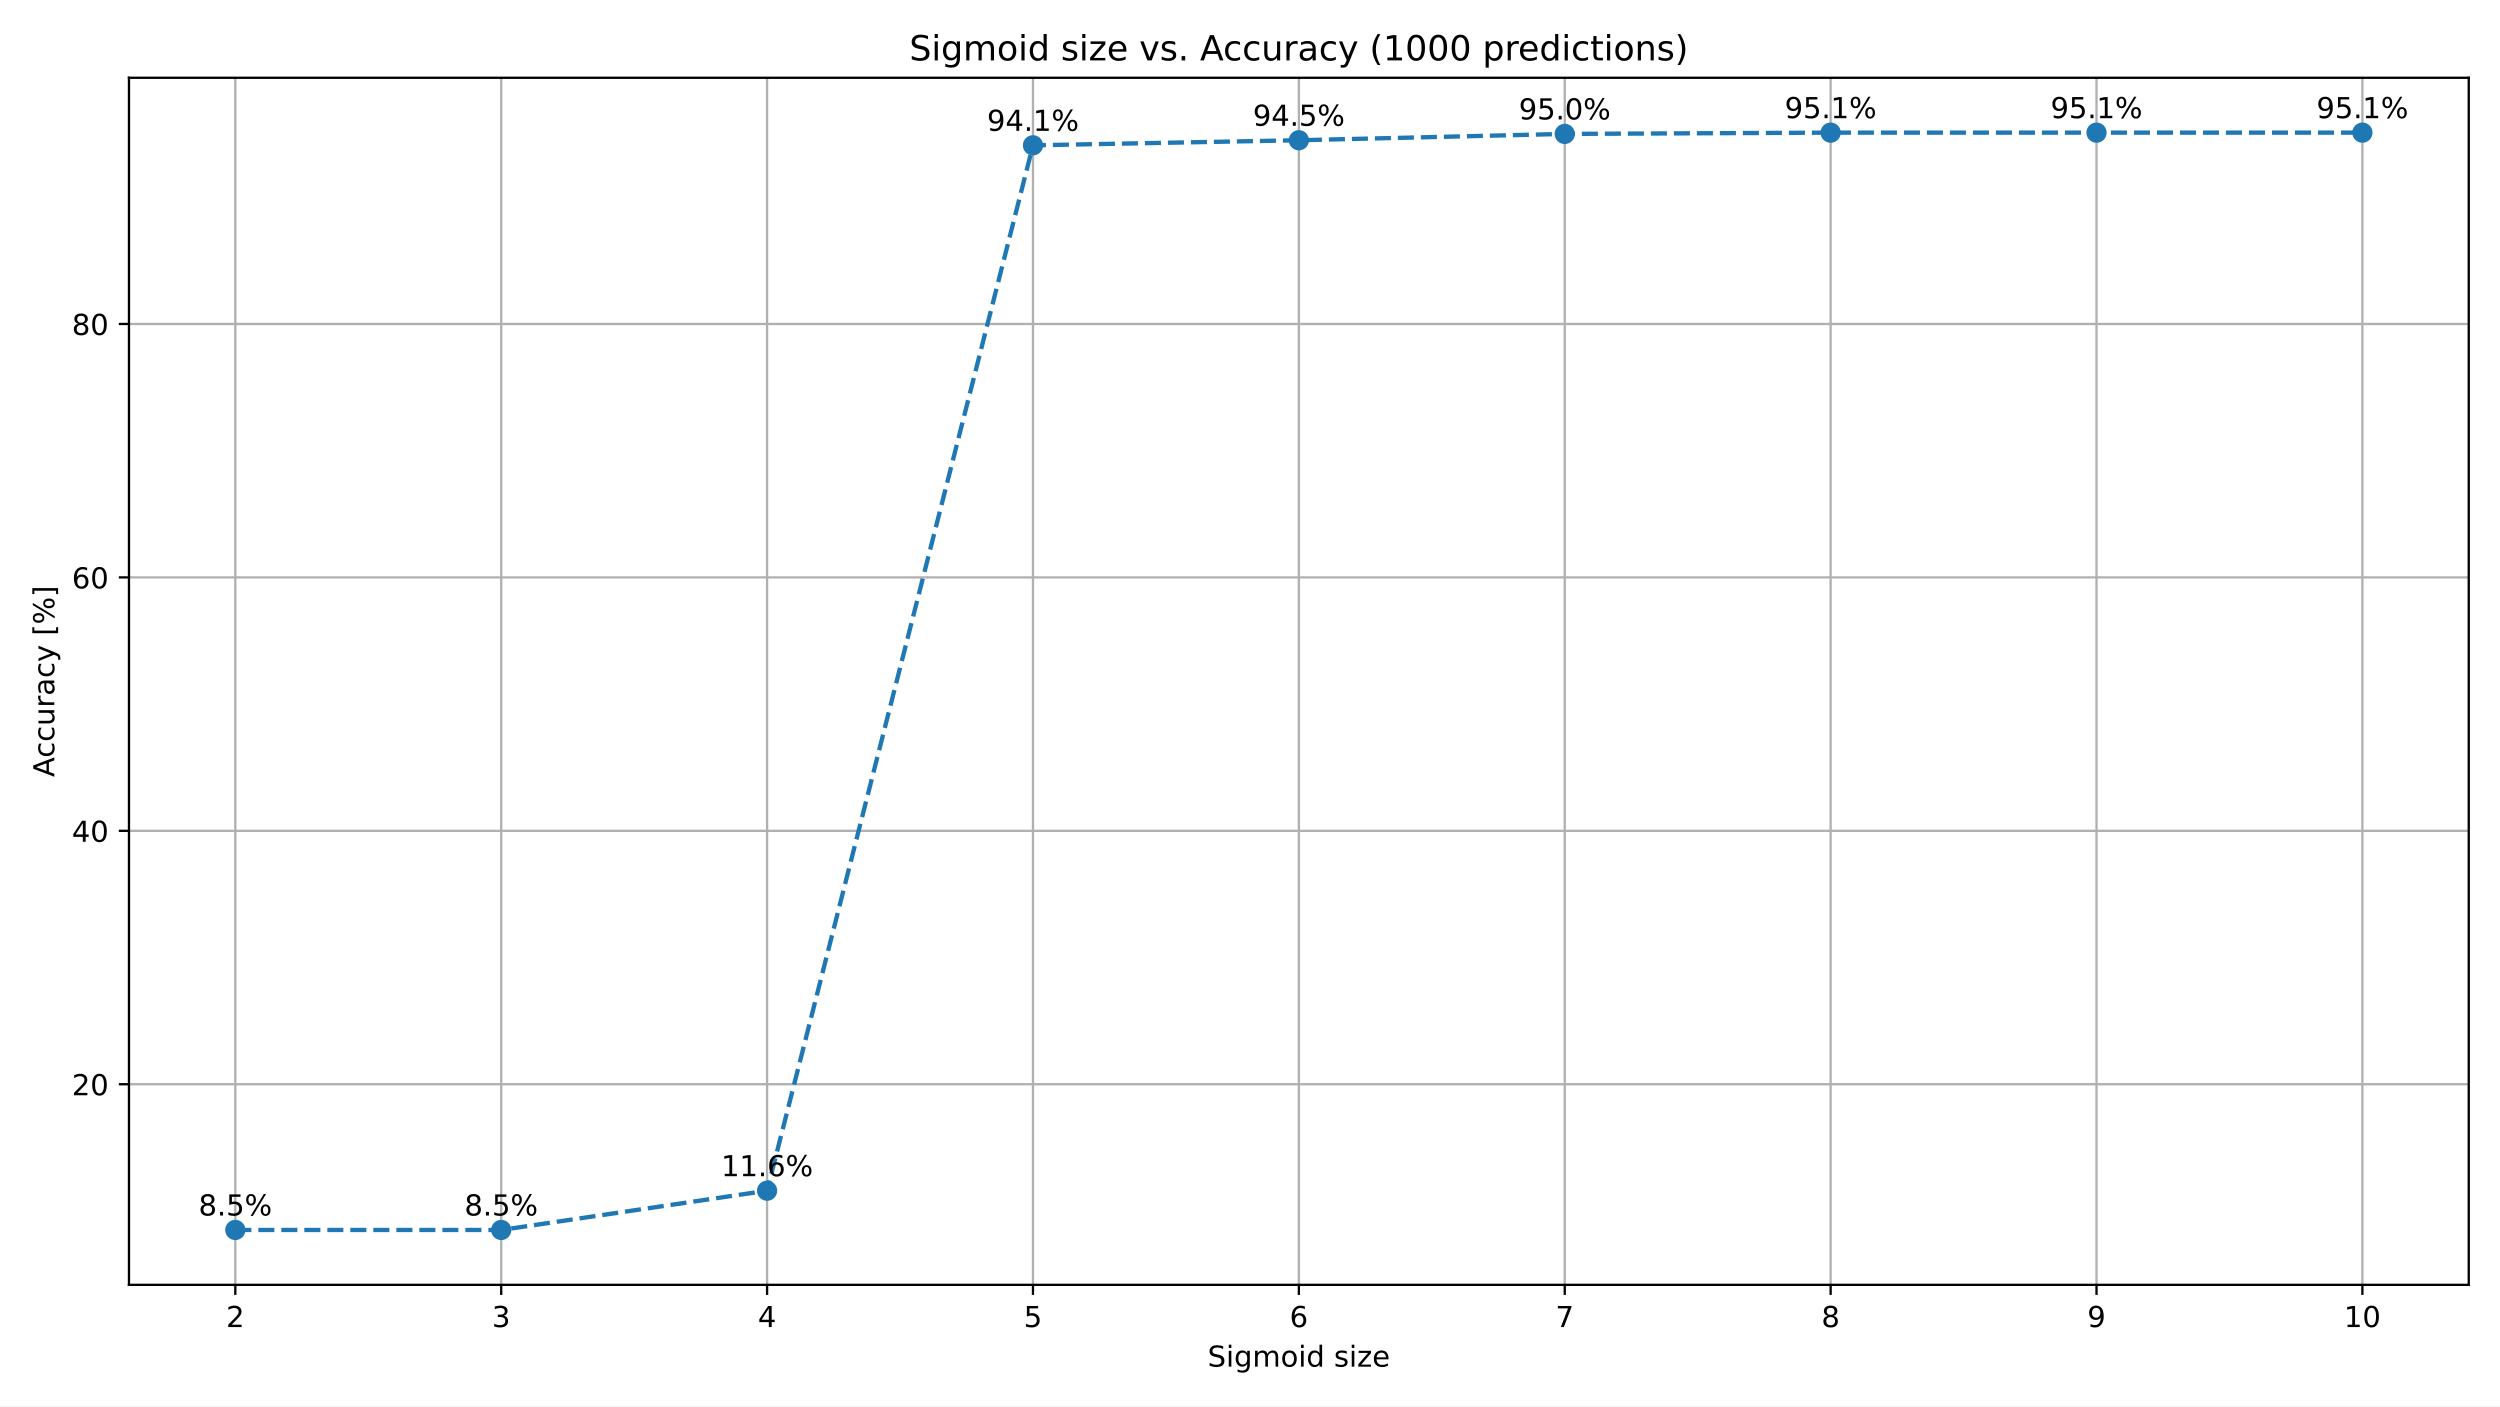
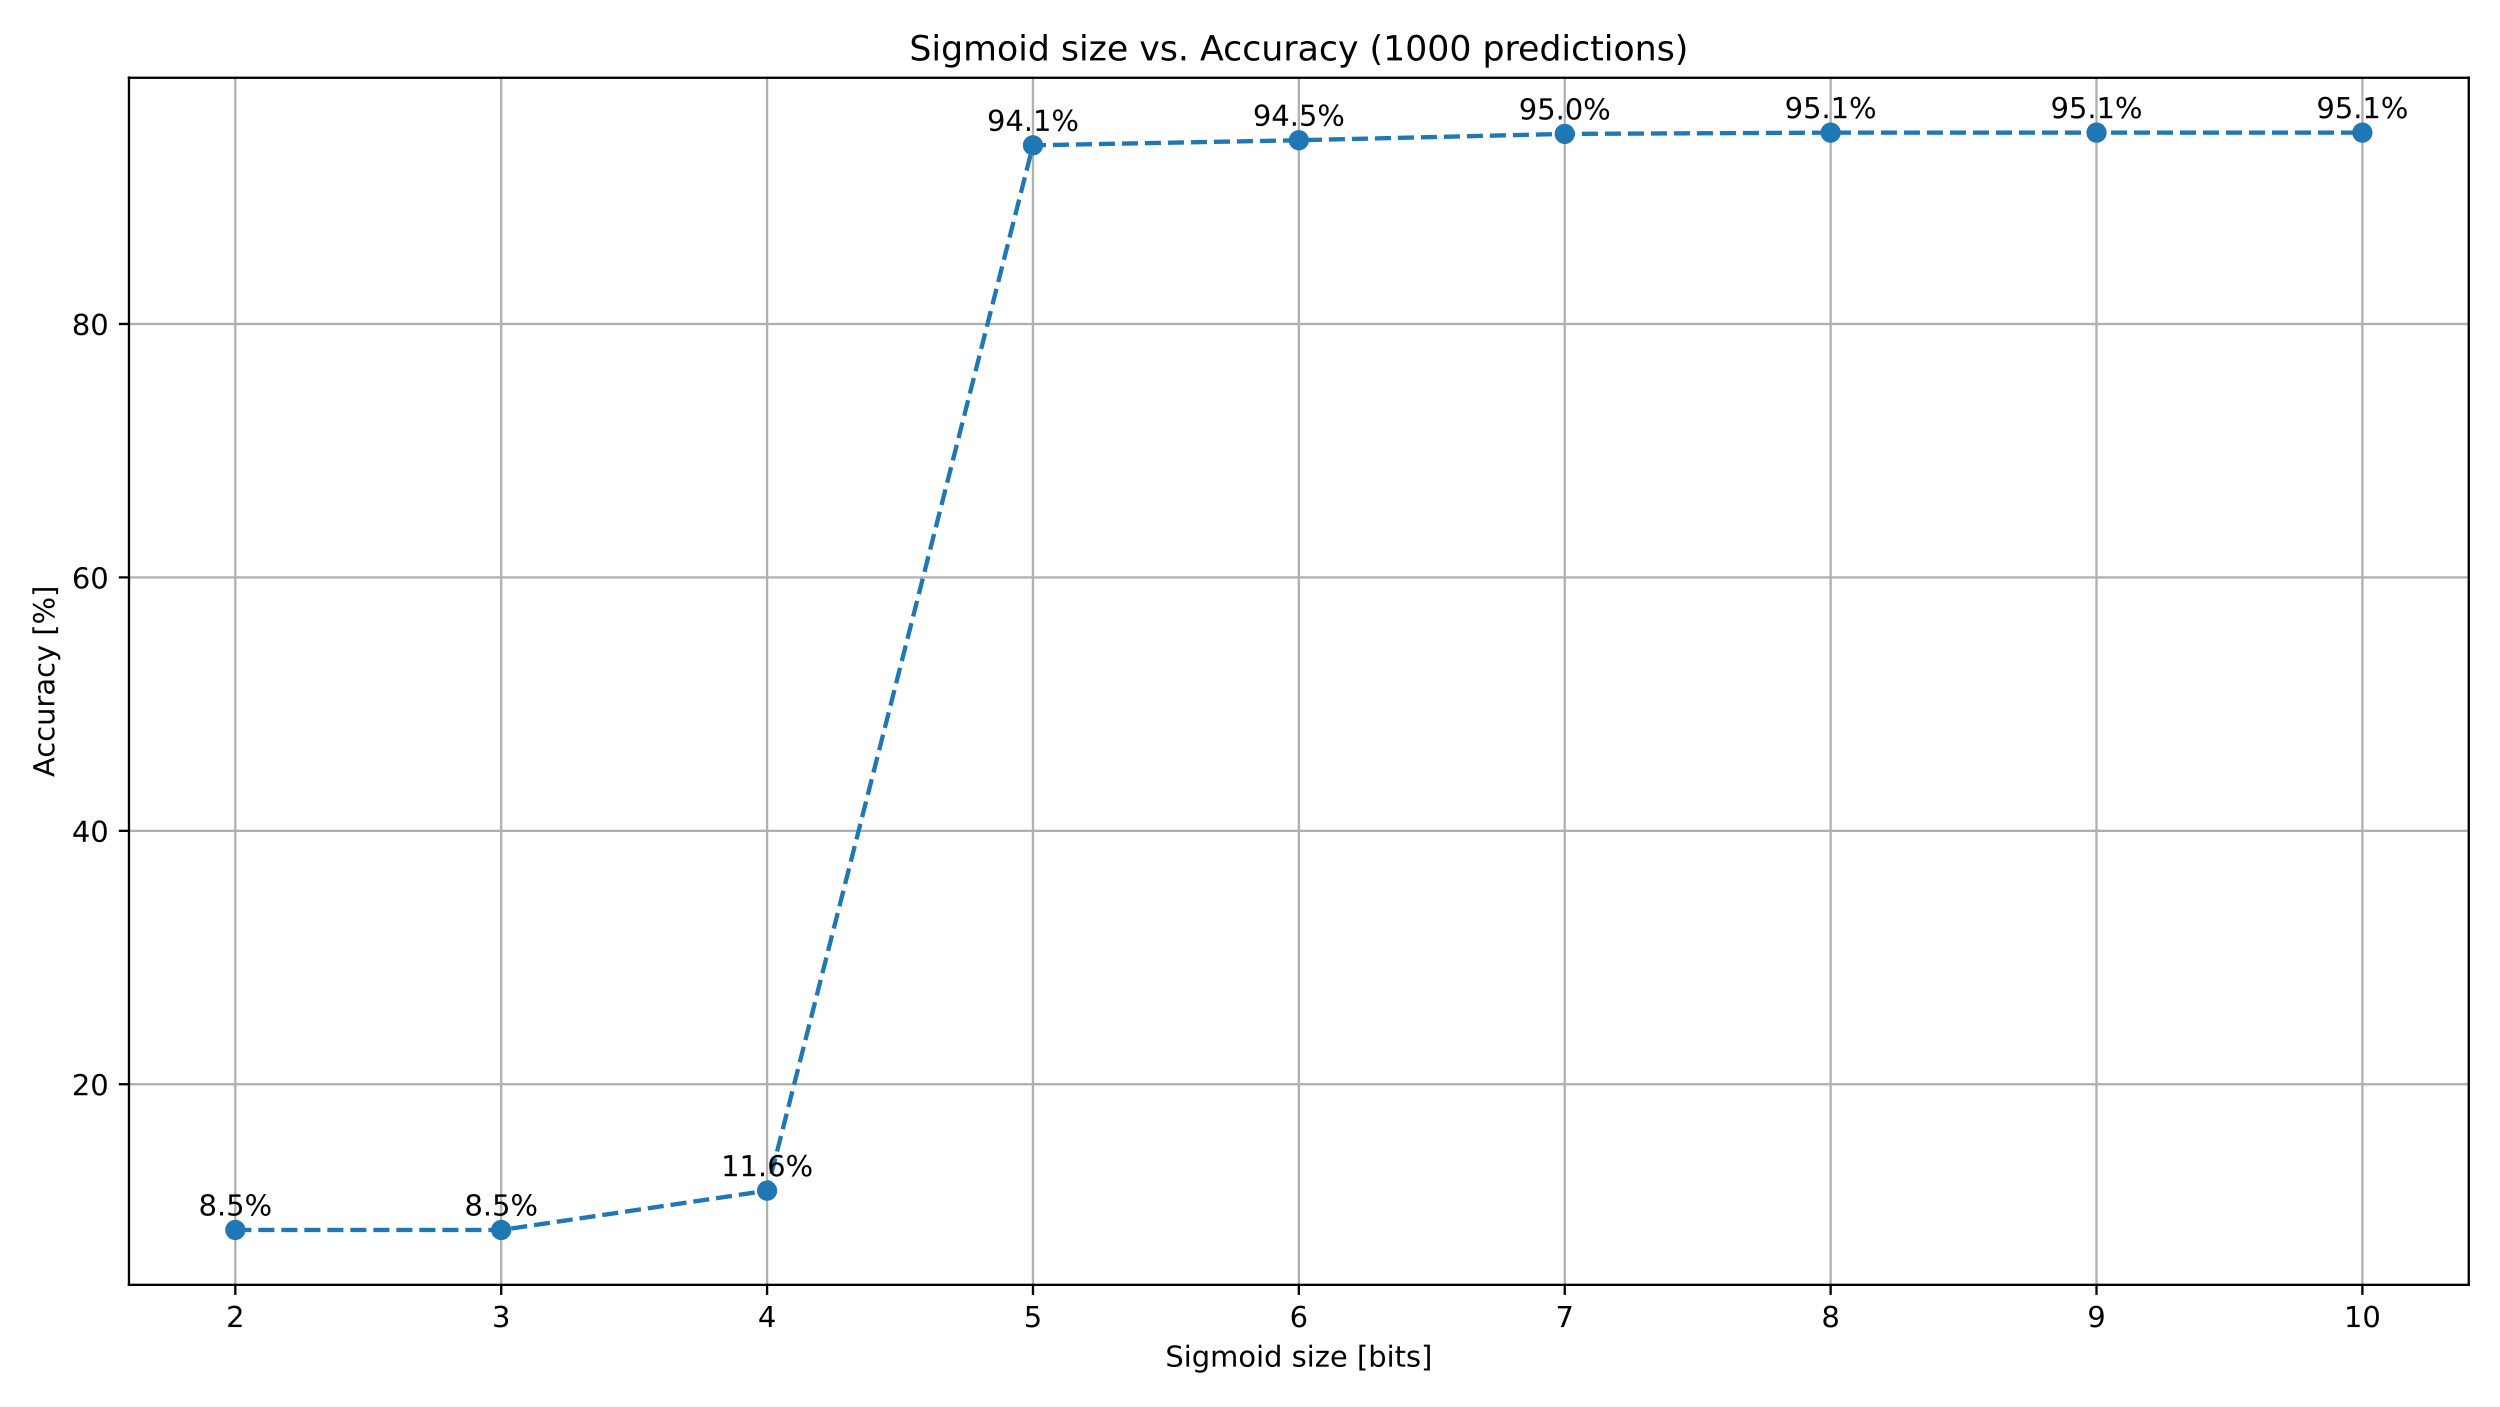
<svg xmlns="http://www.w3.org/2000/svg" xmlns:xlink="http://www.w3.org/1999/xlink" width="864pt" height="486pt" viewBox="0 0 864 486" version="1.1">
  <defs>
    <style type="text/css">*{stroke-linejoin: round; stroke-linecap: butt}</style>
  </defs>
  <g id="figure_1">
    <g id="patch_1">
      <path d="M 0 486  L 864 486  L 864 0  L 0 0  z " style="fill: #ffffff" />
    </g>
    <g id="axes_1">
      <g id="patch_2">
        <path d="M 44.57 444.04  L 853.2 444.04  L 853.2 26.88  L 44.57 26.88  z " style="fill: #ffffff" />
      </g>
      <g id="matplotlib.axis_1">
        <g id="xtick_1">
          <g id="line2d_1">
-             <path d="M 81.326 444.04  L 81.326 26.88  " clip-path="url(#pbac4339286)" style="fill: none; stroke: #b0b0b0; stroke-width: 0.8; stroke-linecap: square" />
+             <path d="M 81.326 444.04  L 81.326 26.88  " clip-path="url(#pf615ece15e)" style="fill: none; stroke: #b0b0b0; stroke-width: 0.8; stroke-linecap: square" />
          </g>
          <g id="line2d_2">
            <defs>
-               <path id="m4220196d93" d="M 0 0  L 0 3.5  " style="stroke: #000000; stroke-width: 0.8" />
+               <path id="m5204da52ef" d="M 0 0  L 0 3.5  " style="stroke: #000000; stroke-width: 0.8" />
            </defs>
            <g>
-               <use xlink:href="#m4220196d93" x="81.326" y="444.04" style="stroke: #000000; stroke-width: 0.8" />
+               <use xlink:href="#m5204da52ef" x="81.326" y="444.04" style="stroke: #000000; stroke-width: 0.8" />
            </g>
          </g>
          <g id="text_1">
            <g transform="translate(78.14466 458.6384) scale(0.1 -0.1)">
              <defs>
                <path id="DejaVuSans-32" d="M 1228 531  L 3431 531  L 3431 0  L 469 0  L 469 531  Q 828 903 1448 1529  Q 2069 2156 2228 2338  Q 2531 2678 2651 2914  Q 2772 3150 2772 3378  Q 2772 3750 2511 3984  Q 2250 4219 1831 4219  Q 1534 4219 1204 4116  Q 875 4013 500 3803  L 500 4441  Q 881 4594 1212 4672  Q 1544 4750 1819 4750  Q 2544 4750 2975 4387  Q 3406 4025 3406 3419  Q 3406 3131 3298 2873  Q 3191 2616 2906 2266  Q 2828 2175 2409 1742  Q 1991 1309 1228 531  z " transform="scale(0.015625)" />
              </defs>
              <use xlink:href="#DejaVuSans-32" />
            </g>
          </g>
        </g>
        <g id="xtick_2">
          <g id="line2d_3">
-             <path d="M 173.216 444.04  L 173.216 26.88  " clip-path="url(#pbac4339286)" style="fill: none; stroke: #b0b0b0; stroke-width: 0.8; stroke-linecap: square" />
+             <path d="M 173.216 444.04  L 173.216 26.88  " clip-path="url(#pf615ece15e)" style="fill: none; stroke: #b0b0b0; stroke-width: 0.8; stroke-linecap: square" />
          </g>
          <g id="line2d_4">
            <g>
-               <use xlink:href="#m4220196d93" x="173.216" y="444.04" style="stroke: #000000; stroke-width: 0.8" />
+               <use xlink:href="#m5204da52ef" x="173.216" y="444.04" style="stroke: #000000; stroke-width: 0.8" />
            </g>
          </g>
          <g id="text_2">
            <g transform="translate(170.0344 458.6384) scale(0.1 -0.1)">
              <defs>
                <path id="DejaVuSans-33" d="M 2597 2516  Q 3050 2419 3304 2112  Q 3559 1806 3559 1356  Q 3559 666 3084 287  Q 2609 -91 1734 -91  Q 1441 -91 1130 -33  Q 819 25 488 141  L 488 750  Q 750 597 1062 519  Q 1375 441 1716 441  Q 2309 441 2620 675  Q 2931 909 2931 1356  Q 2931 1769 2642 2001  Q 2353 2234 1838 2234  L 1294 2234  L 1294 2753  L 1863 2753  Q 2328 2753 2575 2939  Q 2822 3125 2822 3475  Q 2822 3834 2567 4026  Q 2313 4219 1838 4219  Q 1578 4219 1281 4162  Q 984 4106 628 3988  L 628 4550  Q 988 4650 1302 4700  Q 1616 4750 1894 4750  Q 2613 4750 3031 4423  Q 3450 4097 3450 3541  Q 3450 3153 3228 2886  Q 3006 2619 2597 2516  z " transform="scale(0.015625)" />
              </defs>
              <use xlink:href="#DejaVuSans-33" />
            </g>
          </g>
        </g>
        <g id="xtick_3">
          <g id="line2d_5">
-             <path d="M 265.105 444.04  L 265.105 26.88  " clip-path="url(#pbac4339286)" style="fill: none; stroke: #b0b0b0; stroke-width: 0.8; stroke-linecap: square" />
+             <path d="M 265.105 444.04  L 265.105 26.88  " clip-path="url(#pf615ece15e)" style="fill: none; stroke: #b0b0b0; stroke-width: 0.8; stroke-linecap: square" />
          </g>
          <g id="line2d_6">
            <g>
-               <use xlink:href="#m4220196d93" x="265.105" y="444.04" style="stroke: #000000; stroke-width: 0.8" />
+               <use xlink:href="#m5204da52ef" x="265.105" y="444.04" style="stroke: #000000; stroke-width: 0.8" />
            </g>
          </g>
          <g id="text_3">
            <g transform="translate(261.9242 458.6384) scale(0.1 -0.1)">
              <defs>
                <path id="DejaVuSans-34" d="M 2419 4116  L 825 1625  L 2419 1625  L 2419 4116  z M 2253 4666  L 3047 4666  L 3047 1625  L 3713 1625  L 3713 1100  L 3047 1100  L 3047 0  L 2419 0  L 2419 1100  L 313 1100  L 313 1709  L 2253 4666  z " transform="scale(0.015625)" />
              </defs>
              <use xlink:href="#DejaVuSans-34" />
            </g>
          </g>
        </g>
        <g id="xtick_4">
          <g id="line2d_7">
-             <path d="M 356.995 444.04  L 356.995 26.88  " clip-path="url(#pbac4339286)" style="fill: none; stroke: #b0b0b0; stroke-width: 0.8; stroke-linecap: square" />
+             <path d="M 356.995 444.04  L 356.995 26.88  " clip-path="url(#pf615ece15e)" style="fill: none; stroke: #b0b0b0; stroke-width: 0.8; stroke-linecap: square" />
          </g>
          <g id="line2d_8">
            <g>
-               <use xlink:href="#m4220196d93" x="356.995" y="444.04" style="stroke: #000000; stroke-width: 0.8" />
+               <use xlink:href="#m5204da52ef" x="356.995" y="444.04" style="stroke: #000000; stroke-width: 0.8" />
            </g>
          </g>
          <g id="text_4">
            <g transform="translate(353.814 458.6384) scale(0.1 -0.1)">
              <defs>
                <path id="DejaVuSans-35" d="M 691 4666  L 3169 4666  L 3169 4134  L 1269 4134  L 1269 2991  Q 1406 3038 1543 3061  Q 1681 3084 1819 3084  Q 2600 3084 3056 2656  Q 3513 2228 3513 1497  Q 3513 744 3044 326  Q 2575 -91 1722 -91  Q 1428 -91 1123 -41  Q 819 9 494 109  L 494 744  Q 775 591 1075 516  Q 1375 441 1709 441  Q 2250 441 2565 725  Q 2881 1009 2881 1497  Q 2881 1984 2565 2268  Q 2250 2553 1709 2553  Q 1456 2553 1204 2497  Q 953 2441 691 2322  L 691 4666  z " transform="scale(0.015625)" />
              </defs>
              <use xlink:href="#DejaVuSans-35" />
            </g>
          </g>
        </g>
        <g id="xtick_5">
          <g id="line2d_9">
-             <path d="M 448.885 444.04  L 448.885 26.88  " clip-path="url(#pbac4339286)" style="fill: none; stroke: #b0b0b0; stroke-width: 0.8; stroke-linecap: square" />
+             <path d="M 448.885 444.04  L 448.885 26.88  " clip-path="url(#pf615ece15e)" style="fill: none; stroke: #b0b0b0; stroke-width: 0.8; stroke-linecap: square" />
          </g>
          <g id="line2d_10">
            <g>
-               <use xlink:href="#m4220196d93" x="448.885" y="444.04" style="stroke: #000000; stroke-width: 0.8" />
+               <use xlink:href="#m5204da52ef" x="448.885" y="444.04" style="stroke: #000000; stroke-width: 0.8" />
            </g>
          </g>
          <g id="text_5">
            <g transform="translate(445.7038 458.6384) scale(0.1 -0.1)">
              <defs>
                <path id="DejaVuSans-36" d="M 2113 2584  Q 1688 2584 1439 2293  Q 1191 2003 1191 1497  Q 1191 994 1439 701  Q 1688 409 2113 409  Q 2538 409 2786 701  Q 3034 994 3034 1497  Q 3034 2003 2786 2293  Q 2538 2584 2113 2584  z M 3366 4563  L 3366 3988  Q 3128 4100 2886 4159  Q 2644 4219 2406 4219  Q 1781 4219 1451 3797  Q 1122 3375 1075 2522  Q 1259 2794 1537 2939  Q 1816 3084 2150 3084  Q 2853 3084 3261 2657  Q 3669 2231 3669 1497  Q 3669 778 3244 343  Q 2819 -91 2113 -91  Q 1303 -91 875 529  Q 447 1150 447 2328  Q 447 3434 972 4092  Q 1497 4750 2381 4750  Q 2619 4750 2861 4703  Q 3103 4656 3366 4563  z " transform="scale(0.015625)" />
              </defs>
              <use xlink:href="#DejaVuSans-36" />
            </g>
          </g>
        </g>
        <g id="xtick_6">
          <g id="line2d_11">
-             <path d="M 540.775 444.04  L 540.775 26.88  " clip-path="url(#pbac4339286)" style="fill: none; stroke: #b0b0b0; stroke-width: 0.8; stroke-linecap: square" />
+             <path d="M 540.775 444.04  L 540.775 26.88  " clip-path="url(#pf615ece15e)" style="fill: none; stroke: #b0b0b0; stroke-width: 0.8; stroke-linecap: square" />
          </g>
          <g id="line2d_12">
            <g>
-               <use xlink:href="#m4220196d93" x="540.775" y="444.04" style="stroke: #000000; stroke-width: 0.8" />
+               <use xlink:href="#m5204da52ef" x="540.775" y="444.04" style="stroke: #000000; stroke-width: 0.8" />
            </g>
          </g>
          <g id="text_6">
            <g transform="translate(537.5935 458.6384) scale(0.1 -0.1)">
              <defs>
                <path id="DejaVuSans-37" d="M 525 4666  L 3525 4666  L 3525 4397  L 1831 0  L 1172 0  L 2766 4134  L 525 4134  L 525 4666  z " transform="scale(0.015625)" />
              </defs>
              <use xlink:href="#DejaVuSans-37" />
            </g>
          </g>
        </g>
        <g id="xtick_7">
          <g id="line2d_13">
-             <path d="M 632.665 444.04  L 632.665 26.88  " clip-path="url(#pbac4339286)" style="fill: none; stroke: #b0b0b0; stroke-width: 0.8; stroke-linecap: square" />
+             <path d="M 632.665 444.04  L 632.665 26.88  " clip-path="url(#pf615ece15e)" style="fill: none; stroke: #b0b0b0; stroke-width: 0.8; stroke-linecap: square" />
          </g>
          <g id="line2d_14">
            <g>
-               <use xlink:href="#m4220196d93" x="632.665" y="444.04" style="stroke: #000000; stroke-width: 0.8" />
+               <use xlink:href="#m5204da52ef" x="632.665" y="444.04" style="stroke: #000000; stroke-width: 0.8" />
            </g>
          </g>
          <g id="text_7">
            <g transform="translate(629.4833 458.6384) scale(0.1 -0.1)">
              <defs>
                <path id="DejaVuSans-38" d="M 2034 2216  Q 1584 2216 1326 1975  Q 1069 1734 1069 1313  Q 1069 891 1326 650  Q 1584 409 2034 409  Q 2484 409 2743 651  Q 3003 894 3003 1313  Q 3003 1734 2745 1975  Q 2488 2216 2034 2216  z M 1403 2484  Q 997 2584 770 2862  Q 544 3141 544 3541  Q 544 4100 942 4425  Q 1341 4750 2034 4750  Q 2731 4750 3128 4425  Q 3525 4100 3525 3541  Q 3525 3141 3298 2862  Q 3072 2584 2669 2484  Q 3125 2378 3379 2068  Q 3634 1759 3634 1313  Q 3634 634 3220 271  Q 2806 -91 2034 -91  Q 1263 -91 848 271  Q 434 634 434 1313  Q 434 1759 690 2068  Q 947 2378 1403 2484  z M 1172 3481  Q 1172 3119 1398 2916  Q 1625 2713 2034 2713  Q 2441 2713 2670 2916  Q 2900 3119 2900 3481  Q 2900 3844 2670 4047  Q 2441 4250 2034 4250  Q 1625 4250 1398 4047  Q 1172 3844 1172 3481  z " transform="scale(0.015625)" />
              </defs>
              <use xlink:href="#DejaVuSans-38" />
            </g>
          </g>
        </g>
        <g id="xtick_8">
          <g id="line2d_15">
-             <path d="M 724.554 444.04  L 724.554 26.88  " clip-path="url(#pbac4339286)" style="fill: none; stroke: #b0b0b0; stroke-width: 0.8; stroke-linecap: square" />
+             <path d="M 724.554 444.04  L 724.554 26.88  " clip-path="url(#pf615ece15e)" style="fill: none; stroke: #b0b0b0; stroke-width: 0.8; stroke-linecap: square" />
          </g>
          <g id="line2d_16">
            <g>
-               <use xlink:href="#m4220196d93" x="724.554" y="444.04" style="stroke: #000000; stroke-width: 0.8" />
+               <use xlink:href="#m5204da52ef" x="724.554" y="444.04" style="stroke: #000000; stroke-width: 0.8" />
            </g>
          </g>
          <g id="text_8">
            <g transform="translate(721.3731 458.6384) scale(0.1 -0.1)">
              <defs>
                <path id="DejaVuSans-39" d="M 703 97  L 703 672  Q 941 559 1184 500  Q 1428 441 1663 441  Q 2288 441 2617 861  Q 2947 1281 2994 2138  Q 2813 1869 2534 1725  Q 2256 1581 1919 1581  Q 1219 1581 811 2004  Q 403 2428 403 3163  Q 403 3881 828 4315  Q 1253 4750 1959 4750  Q 2769 4750 3195 4129  Q 3622 3509 3622 2328  Q 3622 1225 3098 567  Q 2575 -91 1691 -91  Q 1453 -91 1209 -44  Q 966 3 703 97  z M 1959 2075  Q 2384 2075 2632 2365  Q 2881 2656 2881 3163  Q 2881 3666 2632 3958  Q 2384 4250 1959 4250  Q 1534 4250 1286 3958  Q 1038 3666 1038 3163  Q 1038 2656 1286 2365  Q 1534 2075 1959 2075  z " transform="scale(0.015625)" />
              </defs>
              <use xlink:href="#DejaVuSans-39" />
            </g>
          </g>
        </g>
        <g id="xtick_9">
          <g id="line2d_17">
-             <path d="M 816.444 444.04  L 816.444 26.88  " clip-path="url(#pbac4339286)" style="fill: none; stroke: #b0b0b0; stroke-width: 0.8; stroke-linecap: square" />
+             <path d="M 816.444 444.04  L 816.444 26.88  " clip-path="url(#pf615ece15e)" style="fill: none; stroke: #b0b0b0; stroke-width: 0.8; stroke-linecap: square" />
          </g>
          <g id="line2d_18">
            <g>
-               <use xlink:href="#m4220196d93" x="816.444" y="444.04" style="stroke: #000000; stroke-width: 0.8" />
+               <use xlink:href="#m5204da52ef" x="816.444" y="444.04" style="stroke: #000000; stroke-width: 0.8" />
            </g>
          </g>
          <g id="text_9">
            <g transform="translate(810.0816 458.6384) scale(0.1 -0.1)">
              <defs>
                <path id="DejaVuSans-31" d="M 794 531  L 1825 531  L 1825 4091  L 703 3866  L 703 4441  L 1819 4666  L 2450 4666  L 2450 531  L 3481 531  L 3481 0  L 794 0  L 794 531  z " transform="scale(0.015625)" />
                <path id="DejaVuSans-30" d="M 2034 4250  Q 1547 4250 1301 3770  Q 1056 3291 1056 2328  Q 1056 1369 1301 889  Q 1547 409 2034 409  Q 2525 409 2770 889  Q 3016 1369 3016 2328  Q 3016 3291 2770 3770  Q 2525 4250 2034 4250  z M 2034 4750  Q 2819 4750 3233 4129  Q 3647 3509 3647 2328  Q 3647 1150 3233 529  Q 2819 -91 2034 -91  Q 1250 -91 836 529  Q 422 1150 422 2328  Q 422 3509 836 4129  Q 1250 4750 2034 4750  z " transform="scale(0.015625)" />
              </defs>
              <use xlink:href="#DejaVuSans-31" />
              <use xlink:href="#DejaVuSans-30" x="63.623" />
            </g>
          </g>
        </g>
        <g id="text_10">
-           <g transform="translate(417.3709 472.3166) scale(0.1 -0.1)">
+           <g transform="translate(402.7522 472.3166) scale(0.1 -0.1)">
            <defs>
              <path id="DejaVuSans-53" d="M 3425 4513  L 3425 3897  Q 3066 4069 2747 4153  Q 2428 4238 2131 4238  Q 1616 4238 1336 4038  Q 1056 3838 1056 3469  Q 1056 3159 1242 3001  Q 1428 2844 1947 2747  L 2328 2669  Q 3034 2534 3370 2195  Q 3706 1856 3706 1288  Q 3706 609 3251 259  Q 2797 -91 1919 -91  Q 1588 -91 1214 -16  Q 841 59 441 206  L 441 856  Q 825 641 1194 531  Q 1563 422 1919 422  Q 2459 422 2753 634  Q 3047 847 3047 1241  Q 3047 1584 2836 1778  Q 2625 1972 2144 2069  L 1759 2144  Q 1053 2284 737 2584  Q 422 2884 422 3419  Q 422 4038 858 4394  Q 1294 4750 2059 4750  Q 2388 4750 2728 4690  Q 3069 4631 3425 4513  z " transform="scale(0.015625)" />
              <path id="DejaVuSans-69" d="M 603 3500  L 1178 3500  L 1178 0  L 603 0  L 603 3500  z M 603 4863  L 1178 4863  L 1178 4134  L 603 4134  L 603 4863  z " transform="scale(0.015625)" />
              <path id="DejaVuSans-67" d="M 2906 1791  Q 2906 2416 2648 2759  Q 2391 3103 1925 3103  Q 1463 3103 1205 2759  Q 947 2416 947 1791  Q 947 1169 1205 825  Q 1463 481 1925 481  Q 2391 481 2648 825  Q 2906 1169 2906 1791  z M 3481 434  Q 3481 -459 3084 -895  Q 2688 -1331 1869 -1331  Q 1566 -1331 1297 -1286  Q 1028 -1241 775 -1147  L 775 -588  Q 1028 -725 1275 -790  Q 1522 -856 1778 -856  Q 2344 -856 2625 -561  Q 2906 -266 2906 331  L 2906 616  Q 2728 306 2450 153  Q 2172 0 1784 0  Q 1141 0 747 490  Q 353 981 353 1791  Q 353 2603 747 3093  Q 1141 3584 1784 3584  Q 2172 3584 2450 3431  Q 2728 3278 2906 2969  L 2906 3500  L 3481 3500  L 3481 434  z " transform="scale(0.015625)" />
              <path id="DejaVuSans-6d" d="M 3328 2828  Q 3544 3216 3844 3400  Q 4144 3584 4550 3584  Q 5097 3584 5394 3201  Q 5691 2819 5691 2113  L 5691 0  L 5113 0  L 5113 2094  Q 5113 2597 4934 2840  Q 4756 3084 4391 3084  Q 3944 3084 3684 2787  Q 3425 2491 3425 1978  L 3425 0  L 2847 0  L 2847 2094  Q 2847 2600 2669 2842  Q 2491 3084 2119 3084  Q 1678 3084 1418 2786  Q 1159 2488 1159 1978  L 1159 0  L 581 0  L 581 3500  L 1159 3500  L 1159 2956  Q 1356 3278 1631 3431  Q 1906 3584 2284 3584  Q 2666 3584 2933 3390  Q 3200 3197 3328 2828  z " transform="scale(0.015625)" />
              <path id="DejaVuSans-6f" d="M 1959 3097  Q 1497 3097 1228 2736  Q 959 2375 959 1747  Q 959 1119 1226 758  Q 1494 397 1959 397  Q 2419 397 2687 759  Q 2956 1122 2956 1747  Q 2956 2369 2687 2733  Q 2419 3097 1959 3097  z M 1959 3584  Q 2709 3584 3137 3096  Q 3566 2609 3566 1747  Q 3566 888 3137 398  Q 2709 -91 1959 -91  Q 1206 -91 779 398  Q 353 888 353 1747  Q 353 2609 779 3096  Q 1206 3584 1959 3584  z " transform="scale(0.015625)" />
              <path id="DejaVuSans-64" d="M 2906 2969  L 2906 4863  L 3481 4863  L 3481 0  L 2906 0  L 2906 525  Q 2725 213 2448 61  Q 2172 -91 1784 -91  Q 1150 -91 751 415  Q 353 922 353 1747  Q 353 2572 751 3078  Q 1150 3584 1784 3584  Q 2172 3584 2448 3432  Q 2725 3281 2906 2969  z M 947 1747  Q 947 1113 1208 752  Q 1469 391 1925 391  Q 2381 391 2643 752  Q 2906 1113 2906 1747  Q 2906 2381 2643 2742  Q 2381 3103 1925 3103  Q 1469 3103 1208 2742  Q 947 2381 947 1747  z " transform="scale(0.015625)" />
              <path id="DejaVuSans-20" transform="scale(0.015625)" />
              <path id="DejaVuSans-73" d="M 2834 3397  L 2834 2853  Q 2591 2978 2328 3040  Q 2066 3103 1784 3103  Q 1356 3103 1142 2972  Q 928 2841 928 2578  Q 928 2378 1081 2264  Q 1234 2150 1697 2047  L 1894 2003  Q 2506 1872 2764 1633  Q 3022 1394 3022 966  Q 3022 478 2636 193  Q 2250 -91 1575 -91  Q 1294 -91 989 -36  Q 684 19 347 128  L 347 722  Q 666 556 975 473  Q 1284 391 1588 391  Q 1994 391 2212 530  Q 2431 669 2431 922  Q 2431 1156 2273 1281  Q 2116 1406 1581 1522  L 1381 1569  Q 847 1681 609 1914  Q 372 2147 372 2553  Q 372 3047 722 3315  Q 1072 3584 1716 3584  Q 2034 3584 2315 3537  Q 2597 3491 2834 3397  z " transform="scale(0.015625)" />
              <path id="DejaVuSans-7a" d="M 353 3500  L 3084 3500  L 3084 2975  L 922 459  L 3084 459  L 3084 0  L 275 0  L 275 525  L 2438 3041  L 353 3041  L 353 3500  z " transform="scale(0.015625)" />
              <path id="DejaVuSans-65" d="M 3597 1894  L 3597 1613  L 953 1613  Q 991 1019 1311 708  Q 1631 397 2203 397  Q 2534 397 2845 478  Q 3156 559 3463 722  L 3463 178  Q 3153 47 2828 -22  Q 2503 -91 2169 -91  Q 1331 -91 842 396  Q 353 884 353 1716  Q 353 2575 817 3079  Q 1281 3584 2069 3584  Q 2775 3584 3186 3129  Q 3597 2675 3597 1894  z M 3022 2063  Q 3016 2534 2758 2815  Q 2500 3097 2075 3097  Q 1594 3097 1305 2825  Q 1016 2553 972 2059  L 3022 2063  z " transform="scale(0.015625)" />
+               <path id="DejaVuSans-5b" d="M 550 4863  L 1875 4863  L 1875 4416  L 1125 4416  L 1125 -397  L 1875 -397  L 1875 -844  L 550 -844  L 550 4863  z " transform="scale(0.015625)" />
+               <path id="DejaVuSans-62" d="M 3116 1747  Q 3116 2381 2855 2742  Q 2594 3103 2138 3103  Q 1681 3103 1420 2742  Q 1159 2381 1159 1747  Q 1159 1113 1420 752  Q 1681 391 2138 391  Q 2594 391 2855 752  Q 3116 1113 3116 1747  z M 1159 2969  Q 1341 3281 1617 3432  Q 1894 3584 2278 3584  Q 2916 3584 3314 3078  Q 3713 2572 3713 1747  Q 3713 922 3314 415  Q 2916 -91 2278 -91  Q 1894 -91 1617 61  Q 1341 213 1159 525  L 1159 0  L 581 0  L 581 4863  L 1159 4863  L 1159 2969  z " transform="scale(0.015625)" />
+               <path id="DejaVuSans-74" d="M 1172 4494  L 1172 3500  L 2356 3500  L 2356 3053  L 1172 3053  L 1172 1153  Q 1172 725 1289 603  Q 1406 481 1766 481  L 2356 481  L 2356 0  L 1766 0  Q 1100 0 847 248  Q 594 497 594 1153  L 594 3053  L 172 3053  L 172 3500  L 594 3500  L 594 4494  L 1172 4494  z " transform="scale(0.015625)" />
+               <path id="DejaVuSans-5d" d="M 1947 4863  L 1947 -844  L 622 -844  L 622 -397  L 1369 -397  L 1369 4416  L 622 4416  L 622 4863  L 1947 4863  z " transform="scale(0.015625)" />
            </defs>
            <use xlink:href="#DejaVuSans-53" />
            <use xlink:href="#DejaVuSans-69" x="63.477" />
            <use xlink:href="#DejaVuSans-67" x="91.26" />
            <use xlink:href="#DejaVuSans-6d" x="154.736" />
            <use xlink:href="#DejaVuSans-6f" x="252.148" />
            <use xlink:href="#DejaVuSans-69" x="313.33" />
            <use xlink:href="#DejaVuSans-64" x="341.113" />
            <use xlink:href="#DejaVuSans-20" x="404.59" />
            <use xlink:href="#DejaVuSans-73" x="436.377" />
            <use xlink:href="#DejaVuSans-69" x="488.477" />
            <use xlink:href="#DejaVuSans-7a" x="516.26" />
            <use xlink:href="#DejaVuSans-65" x="568.75" />
+             <use xlink:href="#DejaVuSans-20" x="630.273" />
+             <use xlink:href="#DejaVuSans-5b" x="662.061" />
+             <use xlink:href="#DejaVuSans-62" x="701.074" />
+             <use xlink:href="#DejaVuSans-69" x="764.551" />
+             <use xlink:href="#DejaVuSans-74" x="792.334" />
+             <use xlink:href="#DejaVuSans-73" x="831.543" />
+             <use xlink:href="#DejaVuSans-5d" x="883.643" />
          </g>
        </g>
      </g>
      <g id="matplotlib.axis_2">
        <g id="ytick_1">
          <g id="line2d_19">
-             <path d="M 44.57 374.718  L 853.2 374.718  " clip-path="url(#pbac4339286)" style="fill: none; stroke: #b0b0b0; stroke-width: 0.8; stroke-linecap: square" />
+             <path d="M 44.57 374.718  L 853.2 374.718  " clip-path="url(#pf615ece15e)" style="fill: none; stroke: #b0b0b0; stroke-width: 0.8; stroke-linecap: square" />
          </g>
          <g id="line2d_20">
            <defs>
-               <path id="m9e2de81a28" d="M 0 0  L -3.5 0  " style="stroke: #000000; stroke-width: 0.8" />
+               <path id="m4b1d4290c3" d="M 0 0  L -3.5 0  " style="stroke: #000000; stroke-width: 0.8" />
            </defs>
            <g>
-               <use xlink:href="#m9e2de81a28" x="44.57" y="374.718" style="stroke: #000000; stroke-width: 0.8" />
+               <use xlink:href="#m4b1d4290c3" x="44.57" y="374.718" style="stroke: #000000; stroke-width: 0.8" />
            </g>
          </g>
          <g id="text_11">
            <g transform="translate(24.845 378.5169) scale(0.1 -0.1)">
              <use xlink:href="#DejaVuSans-32" />
              <use xlink:href="#DejaVuSans-30" x="63.623" />
            </g>
          </g>
        </g>
        <g id="ytick_2">
          <g id="line2d_21">
-             <path d="M 44.57 287.134  L 853.2 287.134  " clip-path="url(#pbac4339286)" style="fill: none; stroke: #b0b0b0; stroke-width: 0.8; stroke-linecap: square" />
+             <path d="M 44.57 287.134  L 853.2 287.134  " clip-path="url(#pf615ece15e)" style="fill: none; stroke: #b0b0b0; stroke-width: 0.8; stroke-linecap: square" />
          </g>
          <g id="line2d_22">
            <g>
-               <use xlink:href="#m9e2de81a28" x="44.57" y="287.134" style="stroke: #000000; stroke-width: 0.8" />
+               <use xlink:href="#m4b1d4290c3" x="44.57" y="287.134" style="stroke: #000000; stroke-width: 0.8" />
            </g>
          </g>
          <g id="text_12">
            <g transform="translate(24.845 290.9335) scale(0.1 -0.1)">
              <use xlink:href="#DejaVuSans-34" />
              <use xlink:href="#DejaVuSans-30" x="63.623" />
            </g>
          </g>
        </g>
        <g id="ytick_3">
          <g id="line2d_23">
-             <path d="M 44.57 199.551  L 853.2 199.551  " clip-path="url(#pbac4339286)" style="fill: none; stroke: #b0b0b0; stroke-width: 0.8; stroke-linecap: square" />
+             <path d="M 44.57 199.551  L 853.2 199.551  " clip-path="url(#pf615ece15e)" style="fill: none; stroke: #b0b0b0; stroke-width: 0.8; stroke-linecap: square" />
          </g>
          <g id="line2d_24">
            <g>
-               <use xlink:href="#m9e2de81a28" x="44.57" y="199.551" style="stroke: #000000; stroke-width: 0.8" />
+               <use xlink:href="#m4b1d4290c3" x="44.57" y="199.551" style="stroke: #000000; stroke-width: 0.8" />
            </g>
          </g>
          <g id="text_13">
            <g transform="translate(24.845 203.35) scale(0.1 -0.1)">
              <use xlink:href="#DejaVuSans-36" />
              <use xlink:href="#DejaVuSans-30" x="63.623" />
            </g>
          </g>
        </g>
        <g id="ytick_4">
          <g id="line2d_25">
-             <path d="M 44.57 111.967  L 853.2 111.967  " clip-path="url(#pbac4339286)" style="fill: none; stroke: #b0b0b0; stroke-width: 0.8; stroke-linecap: square" />
+             <path d="M 44.57 111.967  L 853.2 111.967  " clip-path="url(#pf615ece15e)" style="fill: none; stroke: #b0b0b0; stroke-width: 0.8; stroke-linecap: square" />
          </g>
          <g id="line2d_26">
            <g>
-               <use xlink:href="#m9e2de81a28" x="44.57" y="111.967" style="stroke: #000000; stroke-width: 0.8" />
+               <use xlink:href="#m4b1d4290c3" x="44.57" y="111.967" style="stroke: #000000; stroke-width: 0.8" />
            </g>
          </g>
          <g id="text_14">
            <g transform="translate(24.845 115.7665) scale(0.1 -0.1)">
              <use xlink:href="#DejaVuSans-38" />
              <use xlink:href="#DejaVuSans-30" x="63.623" />
            </g>
          </g>
        </g>
        <g id="text_15">
          <g transform="translate(18.76531 268.5295) rotate(-90) scale(0.1 -0.1)">
            <defs>
              <path id="DejaVuSans-41" d="M 2188 4044  L 1331 1722  L 3047 1722  L 2188 4044  z M 1831 4666  L 2547 4666  L 4325 0  L 3669 0  L 3244 1197  L 1141 1197  L 716 0  L 50 0  L 1831 4666  z " transform="scale(0.015625)" />
              <path id="DejaVuSans-63" d="M 3122 3366  L 3122 2828  Q 2878 2963 2633 3030  Q 2388 3097 2138 3097  Q 1578 3097 1268 2742  Q 959 2388 959 1747  Q 959 1106 1268 751  Q 1578 397 2138 397  Q 2388 397 2633 464  Q 2878 531 3122 666  L 3122 134  Q 2881 22 2623 -34  Q 2366 -91 2075 -91  Q 1284 -91 818 406  Q 353 903 353 1747  Q 353 2603 823 3093  Q 1294 3584 2113 3584  Q 2378 3584 2631 3529  Q 2884 3475 3122 3366  z " transform="scale(0.015625)" />
              <path id="DejaVuSans-75" d="M 544 1381  L 544 3500  L 1119 3500  L 1119 1403  Q 1119 906 1312 657  Q 1506 409 1894 409  Q 2359 409 2629 706  Q 2900 1003 2900 1516  L 2900 3500  L 3475 3500  L 3475 0  L 2900 0  L 2900 538  Q 2691 219 2414 64  Q 2138 -91 1772 -91  Q 1169 -91 856 284  Q 544 659 544 1381  z M 1991 3584  L 1991 3584  z " transform="scale(0.015625)" />
              <path id="DejaVuSans-72" d="M 2631 2963  Q 2534 3019 2420 3045  Q 2306 3072 2169 3072  Q 1681 3072 1420 2755  Q 1159 2438 1159 1844  L 1159 0  L 581 0  L 581 3500  L 1159 3500  L 1159 2956  Q 1341 3275 1631 3429  Q 1922 3584 2338 3584  Q 2397 3584 2469 3576  Q 2541 3569 2628 3553  L 2631 2963  z " transform="scale(0.015625)" />
              <path id="DejaVuSans-61" d="M 2194 1759  Q 1497 1759 1228 1600  Q 959 1441 959 1056  Q 959 750 1161 570  Q 1363 391 1709 391  Q 2188 391 2477 730  Q 2766 1069 2766 1631  L 2766 1759  L 2194 1759  z M 3341 1997  L 3341 0  L 2766 0  L 2766 531  Q 2569 213 2275 61  Q 1981 -91 1556 -91  Q 1019 -91 701 211  Q 384 513 384 1019  Q 384 1609 779 1909  Q 1175 2209 1959 2209  L 2766 2209  L 2766 2266  Q 2766 2663 2505 2880  Q 2244 3097 1772 3097  Q 1472 3097 1187 3025  Q 903 2953 641 2809  L 641 3341  Q 956 3463 1253 3523  Q 1550 3584 1831 3584  Q 2591 3584 2966 3190  Q 3341 2797 3341 1997  z " transform="scale(0.015625)" />
              <path id="DejaVuSans-79" d="M 2059 -325  Q 1816 -950 1584 -1140  Q 1353 -1331 966 -1331  L 506 -1331  L 506 -850  L 844 -850  Q 1081 -850 1212 -737  Q 1344 -625 1503 -206  L 1606 56  L 191 3500  L 800 3500  L 1894 763  L 2988 3500  L 3597 3500  L 2059 -325  z " transform="scale(0.015625)" />
-               <path id="DejaVuSans-5b" d="M 550 4863  L 1875 4863  L 1875 4416  L 1125 4416  L 1125 -397  L 1875 -397  L 1875 -844  L 550 -844  L 550 4863  z " transform="scale(0.015625)" />
              <path id="DejaVuSans-25" d="M 4653 2053  Q 4381 2053 4226 1822  Q 4072 1591 4072 1178  Q 4072 772 4226 539  Q 4381 306 4653 306  Q 4919 306 5073 539  Q 5228 772 5228 1178  Q 5228 1588 5073 1820  Q 4919 2053 4653 2053  z M 4653 2450  Q 5147 2450 5437 2106  Q 5728 1763 5728 1178  Q 5728 594 5436 251  Q 5144 -91 4653 -91  Q 4153 -91 3862 251  Q 3572 594 3572 1178  Q 3572 1766 3864 2108  Q 4156 2450 4653 2450  z M 1428 4353  Q 1159 4353 1004 4120  Q 850 3888 850 3481  Q 850 3069 1003 2837  Q 1156 2606 1428 2606  Q 1700 2606 1854 2837  Q 2009 3069 2009 3481  Q 2009 3884 1853 4118  Q 1697 4353 1428 4353  z M 4250 4750  L 4750 4750  L 1831 -91  L 1331 -91  L 4250 4750  z M 1428 4750  Q 1922 4750 2215 4408  Q 2509 4066 2509 3481  Q 2509 2891 2217 2550  Q 1925 2209 1428 2209  Q 931 2209 642 2551  Q 353 2894 353 3481  Q 353 4063 643 4406  Q 934 4750 1428 4750  z " transform="scale(0.015625)" />
-               <path id="DejaVuSans-5d" d="M 1947 4863  L 1947 -844  L 622 -844  L 622 -397  L 1369 -397  L 1369 4416  L 622 4416  L 622 4863  L 1947 4863  z " transform="scale(0.015625)" />
            </defs>
            <use xlink:href="#DejaVuSans-41" />
            <use xlink:href="#DejaVuSans-63" x="66.658" />
            <use xlink:href="#DejaVuSans-63" x="121.639" />
            <use xlink:href="#DejaVuSans-75" x="176.619" />
            <use xlink:href="#DejaVuSans-72" x="239.998" />
            <use xlink:href="#DejaVuSans-61" x="281.111" />
            <use xlink:href="#DejaVuSans-63" x="342.391" />
            <use xlink:href="#DejaVuSans-79" x="397.371" />
            <use xlink:href="#DejaVuSans-20" x="456.551" />
            <use xlink:href="#DejaVuSans-5b" x="488.338" />
            <use xlink:href="#DejaVuSans-25" x="527.352" />
            <use xlink:href="#DejaVuSans-5d" x="622.371" />
          </g>
        </g>
      </g>
      <g id="line2d_27">
-         <path d="M 81.326 425.078  L 173.216 425.078  L 265.105 411.503  L 356.995 50.221  L 448.885 48.469  L 540.775 46.28  L 632.665 45.842  L 724.554 45.842  L 816.444 45.842  " clip-path="url(#pbac4339286)" style="fill: none; stroke-dasharray: 5.55,2.4; stroke-dashoffset: 0; stroke: #1f77b4; stroke-width: 1.5" />
+         <path d="M 81.326 425.078  L 173.216 425.078  L 265.105 411.503  L 356.995 50.221  L 448.885 48.469  L 540.775 46.28  L 632.665 45.842  L 724.554 45.842  L 816.444 45.842  " clip-path="url(#pf615ece15e)" style="fill: none; stroke-dasharray: 5.55,2.4; stroke-dashoffset: 0; stroke: #1f77b4; stroke-width: 1.5" />
        <defs>
-           <path id="m6474c68e4d" d="M 0 3  C 0.796 3 1.559 2.684 2.121 2.121  C 2.684 1.559 3 0.796 3 0  C 3 -0.796 2.684 -1.559 2.121 -2.121  C 1.559 -2.684 0.796 -3 0 -3  C -0.796 -3 -1.559 -2.684 -2.121 -2.121  C -2.684 -1.559 -3 -0.796 -3 0  C -3 0.796 -2.684 1.559 -2.121 2.121  C -1.559 2.684 -0.796 3 0 3  z " style="stroke: #1f77b4" />
+           <path id="meaf808af84" d="M 0 3  C 0.796 3 1.559 2.684 2.121 2.121  C 2.684 1.559 3 0.796 3 0  C 3 -0.796 2.684 -1.559 2.121 -2.121  C 1.559 -2.684 0.796 -3 0 -3  C -0.796 -3 -1.559 -2.684 -2.121 -2.121  C -2.684 -1.559 -3 -0.796 -3 0  C -3 0.796 -2.684 1.559 -2.121 2.121  C -1.559 2.684 -0.796 3 0 3  z " style="stroke: #1f77b4" />
        </defs>
-         <g clip-path="url(#pbac4339286)">
-           <use xlink:href="#m6474c68e4d" x="81.326" y="425.078" style="fill: #1f77b4; stroke: #1f77b4" />
-           <use xlink:href="#m6474c68e4d" x="173.216" y="425.078" style="fill: #1f77b4; stroke: #1f77b4" />
-           <use xlink:href="#m6474c68e4d" x="265.105" y="411.503" style="fill: #1f77b4; stroke: #1f77b4" />
-           <use xlink:href="#m6474c68e4d" x="356.995" y="50.221" style="fill: #1f77b4; stroke: #1f77b4" />
-           <use xlink:href="#m6474c68e4d" x="448.885" y="48.469" style="fill: #1f77b4; stroke: #1f77b4" />
-           <use xlink:href="#m6474c68e4d" x="540.775" y="46.28" style="fill: #1f77b4; stroke: #1f77b4" />
-           <use xlink:href="#m6474c68e4d" x="632.665" y="45.842" style="fill: #1f77b4; stroke: #1f77b4" />
-           <use xlink:href="#m6474c68e4d" x="724.554" y="45.842" style="fill: #1f77b4; stroke: #1f77b4" />
-           <use xlink:href="#m6474c68e4d" x="816.444" y="45.842" style="fill: #1f77b4; stroke: #1f77b4" />
+         <g clip-path="url(#pf615ece15e)">
+           <use xlink:href="#meaf808af84" x="81.326" y="425.078" style="fill: #1f77b4; stroke: #1f77b4" />
+           <use xlink:href="#meaf808af84" x="173.216" y="425.078" style="fill: #1f77b4; stroke: #1f77b4" />
+           <use xlink:href="#meaf808af84" x="265.105" y="411.503" style="fill: #1f77b4; stroke: #1f77b4" />
+           <use xlink:href="#meaf808af84" x="356.995" y="50.221" style="fill: #1f77b4; stroke: #1f77b4" />
+           <use xlink:href="#meaf808af84" x="448.885" y="48.469" style="fill: #1f77b4; stroke: #1f77b4" />
+           <use xlink:href="#meaf808af84" x="540.775" y="46.28" style="fill: #1f77b4; stroke: #1f77b4" />
+           <use xlink:href="#meaf808af84" x="632.665" y="45.842" style="fill: #1f77b4; stroke: #1f77b4" />
+           <use xlink:href="#meaf808af84" x="724.554" y="45.842" style="fill: #1f77b4; stroke: #1f77b4" />
+           <use xlink:href="#meaf808af84" x="816.444" y="45.842" style="fill: #1f77b4; stroke: #1f77b4" />
        </g>
      </g>
      <g id="patch_3">
        <path d="M 44.57 444.04  L 44.57 26.88  " style="fill: none; stroke: #000000; stroke-width: 0.8; stroke-linejoin: miter; stroke-linecap: square" />
      </g>
      <g id="patch_4">
        <path d="M 853.2 444.04  L 853.2 26.88  " style="fill: none; stroke: #000000; stroke-width: 0.8; stroke-linejoin: miter; stroke-linecap: square" />
      </g>
      <g id="patch_5">
        <path d="M 44.57 444.04  L 853.2 444.04  " style="fill: none; stroke: #000000; stroke-width: 0.8; stroke-linejoin: miter; stroke-linecap: square" />
      </g>
      <g id="patch_6">
        <path d="M 44.57 26.88  L 853.2 26.88  " style="fill: none; stroke: #000000; stroke-width: 0.8; stroke-linejoin: miter; stroke-linecap: square" />
      </g>
      <g id="text_16">
        <g transform="translate(68.62356 420.0782) scale(0.1 -0.1)">
          <defs>
            <path id="DejaVuSans-2e" d="M 684 794  L 1344 794  L 1344 0  L 684 0  L 684 794  z " transform="scale(0.015625)" />
          </defs>
          <use xlink:href="#DejaVuSans-38" />
          <use xlink:href="#DejaVuSans-2e" x="63.623" />
          <use xlink:href="#DejaVuSans-35" x="95.41" />
          <use xlink:href="#DejaVuSans-25" x="159.033" />
        </g>
      </g>
      <g id="text_17">
        <g transform="translate(160.5133 420.0782) scale(0.1 -0.1)">
          <use xlink:href="#DejaVuSans-38" />
          <use xlink:href="#DejaVuSans-2e" x="63.623" />
          <use xlink:href="#DejaVuSans-35" x="95.41" />
          <use xlink:href="#DejaVuSans-25" x="159.033" />
        </g>
      </g>
      <g id="text_18">
        <g transform="translate(249.2219 406.5027) scale(0.1 -0.1)">
          <use xlink:href="#DejaVuSans-31" />
          <use xlink:href="#DejaVuSans-31" x="63.623" />
          <use xlink:href="#DejaVuSans-2e" x="127.246" />
          <use xlink:href="#DejaVuSans-36" x="159.033" />
          <use xlink:href="#DejaVuSans-25" x="222.656" />
        </g>
      </g>
      <g id="text_19">
        <g transform="translate(341.1116 45.22099) scale(0.1 -0.1)">
          <use xlink:href="#DejaVuSans-39" />
          <use xlink:href="#DejaVuSans-34" x="63.623" />
          <use xlink:href="#DejaVuSans-2e" x="127.246" />
          <use xlink:href="#DejaVuSans-31" x="159.033" />
          <use xlink:href="#DejaVuSans-25" x="222.656" />
        </g>
      </g>
      <g id="text_20">
        <g transform="translate(433.0014 43.46932) scale(0.1 -0.1)">
          <use xlink:href="#DejaVuSans-39" />
          <use xlink:href="#DejaVuSans-34" x="63.623" />
          <use xlink:href="#DejaVuSans-2e" x="127.246" />
          <use xlink:href="#DejaVuSans-35" x="159.033" />
          <use xlink:href="#DejaVuSans-25" x="222.656" />
        </g>
      </g>
      <g id="text_21">
        <g transform="translate(524.8912 41.27974) scale(0.1 -0.1)">
          <use xlink:href="#DejaVuSans-39" />
          <use xlink:href="#DejaVuSans-35" x="63.623" />
          <use xlink:href="#DejaVuSans-2e" x="127.246" />
          <use xlink:href="#DejaVuSans-30" x="159.033" />
          <use xlink:href="#DejaVuSans-25" x="222.656" />
        </g>
      </g>
      <g id="text_22">
        <g transform="translate(616.781 40.84182) scale(0.1 -0.1)">
          <use xlink:href="#DejaVuSans-39" />
          <use xlink:href="#DejaVuSans-35" x="63.623" />
          <use xlink:href="#DejaVuSans-2e" x="127.246" />
          <use xlink:href="#DejaVuSans-31" x="159.033" />
          <use xlink:href="#DejaVuSans-25" x="222.656" />
        </g>
      </g>
      <g id="text_23">
        <g transform="translate(708.6707 40.84182) scale(0.1 -0.1)">
          <use xlink:href="#DejaVuSans-39" />
          <use xlink:href="#DejaVuSans-35" x="63.623" />
          <use xlink:href="#DejaVuSans-2e" x="127.246" />
          <use xlink:href="#DejaVuSans-31" x="159.033" />
          <use xlink:href="#DejaVuSans-25" x="222.656" />
        </g>
      </g>
      <g id="text_24">
        <g transform="translate(800.5605 40.84182) scale(0.1 -0.1)">
          <use xlink:href="#DejaVuSans-39" />
          <use xlink:href="#DejaVuSans-35" x="63.623" />
          <use xlink:href="#DejaVuSans-2e" x="127.246" />
          <use xlink:href="#DejaVuSans-31" x="159.033" />
          <use xlink:href="#DejaVuSans-25" x="222.656" />
        </g>
      </g>
      <g id="text_25">
        <g transform="translate(314.2853 20.88) scale(0.12 -0.12)">
          <defs>
            <path id="DejaVuSans-76" d="M 191 3500  L 800 3500  L 1894 563  L 2988 3500  L 3597 3500  L 2284 0  L 1503 0  L 191 3500  z " transform="scale(0.015625)" />
            <path id="DejaVuSans-28" d="M 1984 4856  Q 1566 4138 1362 3434  Q 1159 2731 1159 2009  Q 1159 1288 1364 580  Q 1569 -128 1984 -844  L 1484 -844  Q 1016 -109 783 600  Q 550 1309 550 2009  Q 550 2706 781 3412  Q 1013 4119 1484 4856  L 1984 4856  z " transform="scale(0.015625)" />
            <path id="DejaVuSans-70" d="M 1159 525  L 1159 -1331  L 581 -1331  L 581 3500  L 1159 3500  L 1159 2969  Q 1341 3281 1617 3432  Q 1894 3584 2278 3584  Q 2916 3584 3314 3078  Q 3713 2572 3713 1747  Q 3713 922 3314 415  Q 2916 -91 2278 -91  Q 1894 -91 1617 61  Q 1341 213 1159 525  z M 3116 1747  Q 3116 2381 2855 2742  Q 2594 3103 2138 3103  Q 1681 3103 1420 2742  Q 1159 2381 1159 1747  Q 1159 1113 1420 752  Q 1681 391 2138 391  Q 2594 391 2855 752  Q 3116 1113 3116 1747  z " transform="scale(0.015625)" />
-             <path id="DejaVuSans-74" d="M 1172 4494  L 1172 3500  L 2356 3500  L 2356 3053  L 1172 3053  L 1172 1153  Q 1172 725 1289 603  Q 1406 481 1766 481  L 2356 481  L 2356 0  L 1766 0  Q 1100 0 847 248  Q 594 497 594 1153  L 594 3053  L 172 3053  L 172 3500  L 594 3500  L 594 4494  L 1172 4494  z " transform="scale(0.015625)" />
            <path id="DejaVuSans-6e" d="M 3513 2113  L 3513 0  L 2938 0  L 2938 2094  Q 2938 2591 2744 2837  Q 2550 3084 2163 3084  Q 1697 3084 1428 2787  Q 1159 2491 1159 1978  L 1159 0  L 581 0  L 581 3500  L 1159 3500  L 1159 2956  Q 1366 3272 1645 3428  Q 1925 3584 2291 3584  Q 2894 3584 3203 3211  Q 3513 2838 3513 2113  z " transform="scale(0.015625)" />
            <path id="DejaVuSans-29" d="M 513 4856  L 1013 4856  Q 1481 4119 1714 3412  Q 1947 2706 1947 2009  Q 1947 1309 1714 600  Q 1481 -109 1013 -844  L 513 -844  Q 928 -128 1133 580  Q 1338 1288 1338 2009  Q 1338 2731 1133 3434  Q 928 4138 513 4856  z " transform="scale(0.015625)" />
          </defs>
          <use xlink:href="#DejaVuSans-53" />
          <use xlink:href="#DejaVuSans-69" x="63.477" />
          <use xlink:href="#DejaVuSans-67" x="91.26" />
          <use xlink:href="#DejaVuSans-6d" x="154.736" />
          <use xlink:href="#DejaVuSans-6f" x="252.148" />
          <use xlink:href="#DejaVuSans-69" x="313.33" />
          <use xlink:href="#DejaVuSans-64" x="341.113" />
          <use xlink:href="#DejaVuSans-20" x="404.59" />
          <use xlink:href="#DejaVuSans-73" x="436.377" />
          <use xlink:href="#DejaVuSans-69" x="488.477" />
          <use xlink:href="#DejaVuSans-7a" x="516.26" />
          <use xlink:href="#DejaVuSans-65" x="568.75" />
          <use xlink:href="#DejaVuSans-20" x="630.273" />
          <use xlink:href="#DejaVuSans-76" x="662.061" />
          <use xlink:href="#DejaVuSans-73" x="721.24" />
          <use xlink:href="#DejaVuSans-2e" x="773.34" />
          <use xlink:href="#DejaVuSans-20" x="805.127" />
          <use xlink:href="#DejaVuSans-41" x="836.914" />
          <use xlink:href="#DejaVuSans-63" x="903.572" />
          <use xlink:href="#DejaVuSans-63" x="958.553" />
          <use xlink:href="#DejaVuSans-75" x="1013.533" />
          <use xlink:href="#DejaVuSans-72" x="1076.912" />
          <use xlink:href="#DejaVuSans-61" x="1118.025" />
          <use xlink:href="#DejaVuSans-63" x="1179.305" />
          <use xlink:href="#DejaVuSans-79" x="1234.285" />
          <use xlink:href="#DejaVuSans-20" x="1293.465" />
          <use xlink:href="#DejaVuSans-28" x="1325.252" />
          <use xlink:href="#DejaVuSans-31" x="1364.266" />
          <use xlink:href="#DejaVuSans-30" x="1427.889" />
          <use xlink:href="#DejaVuSans-30" x="1491.512" />
          <use xlink:href="#DejaVuSans-30" x="1555.135" />
          <use xlink:href="#DejaVuSans-20" x="1618.758" />
          <use xlink:href="#DejaVuSans-70" x="1650.545" />
          <use xlink:href="#DejaVuSans-72" x="1714.021" />
          <use xlink:href="#DejaVuSans-65" x="1752.885" />
          <use xlink:href="#DejaVuSans-64" x="1814.408" />
          <use xlink:href="#DejaVuSans-69" x="1877.885" />
          <use xlink:href="#DejaVuSans-63" x="1905.668" />
          <use xlink:href="#DejaVuSans-74" x="1960.648" />
          <use xlink:href="#DejaVuSans-69" x="1999.857" />
          <use xlink:href="#DejaVuSans-6f" x="2027.641" />
          <use xlink:href="#DejaVuSans-6e" x="2088.822" />
          <use xlink:href="#DejaVuSans-73" x="2152.201" />
          <use xlink:href="#DejaVuSans-29" x="2204.301" />
        </g>
      </g>
    </g>
  </g>
  <defs>
-     <clipPath id="pbac4339286">
+     <clipPath id="pf615ece15e">
      <rect x="44.57" y="26.88" width="808.63" height="417.16" />
    </clipPath>
  </defs>
</svg>
